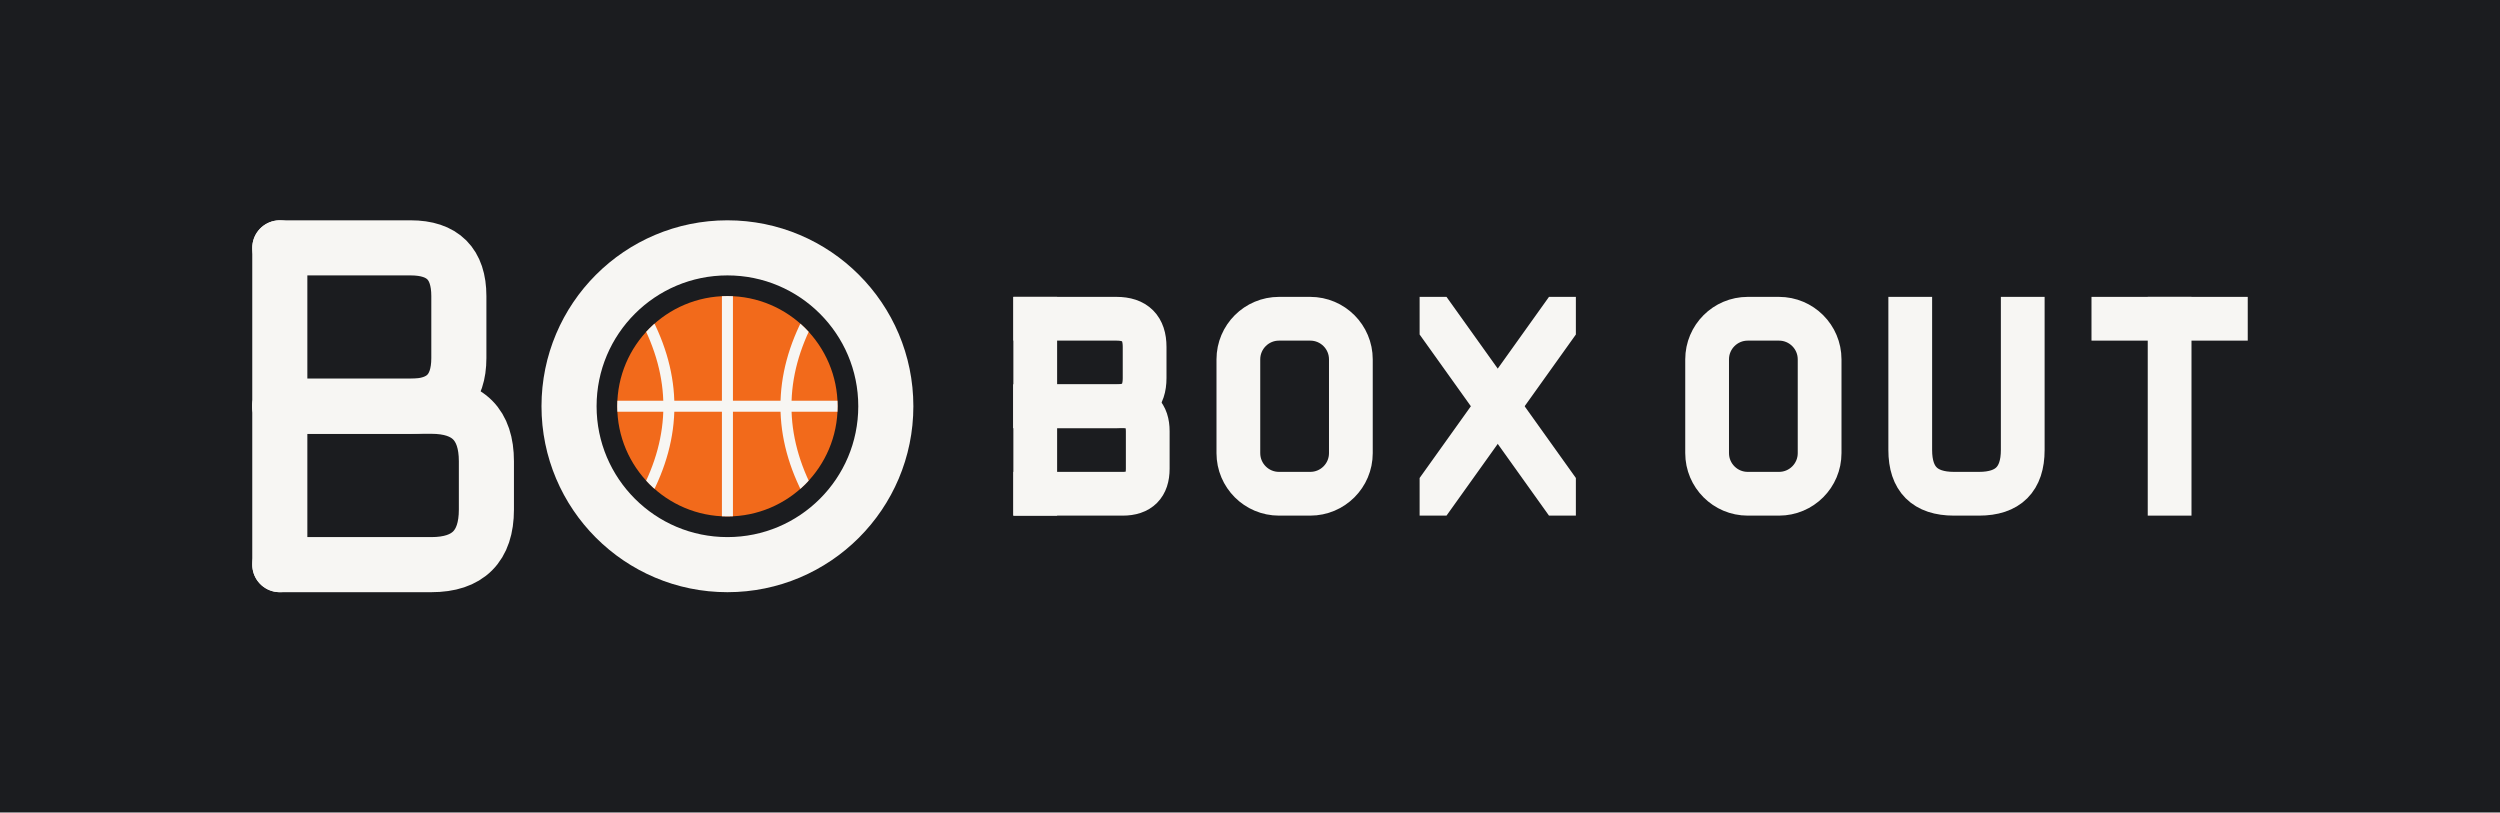
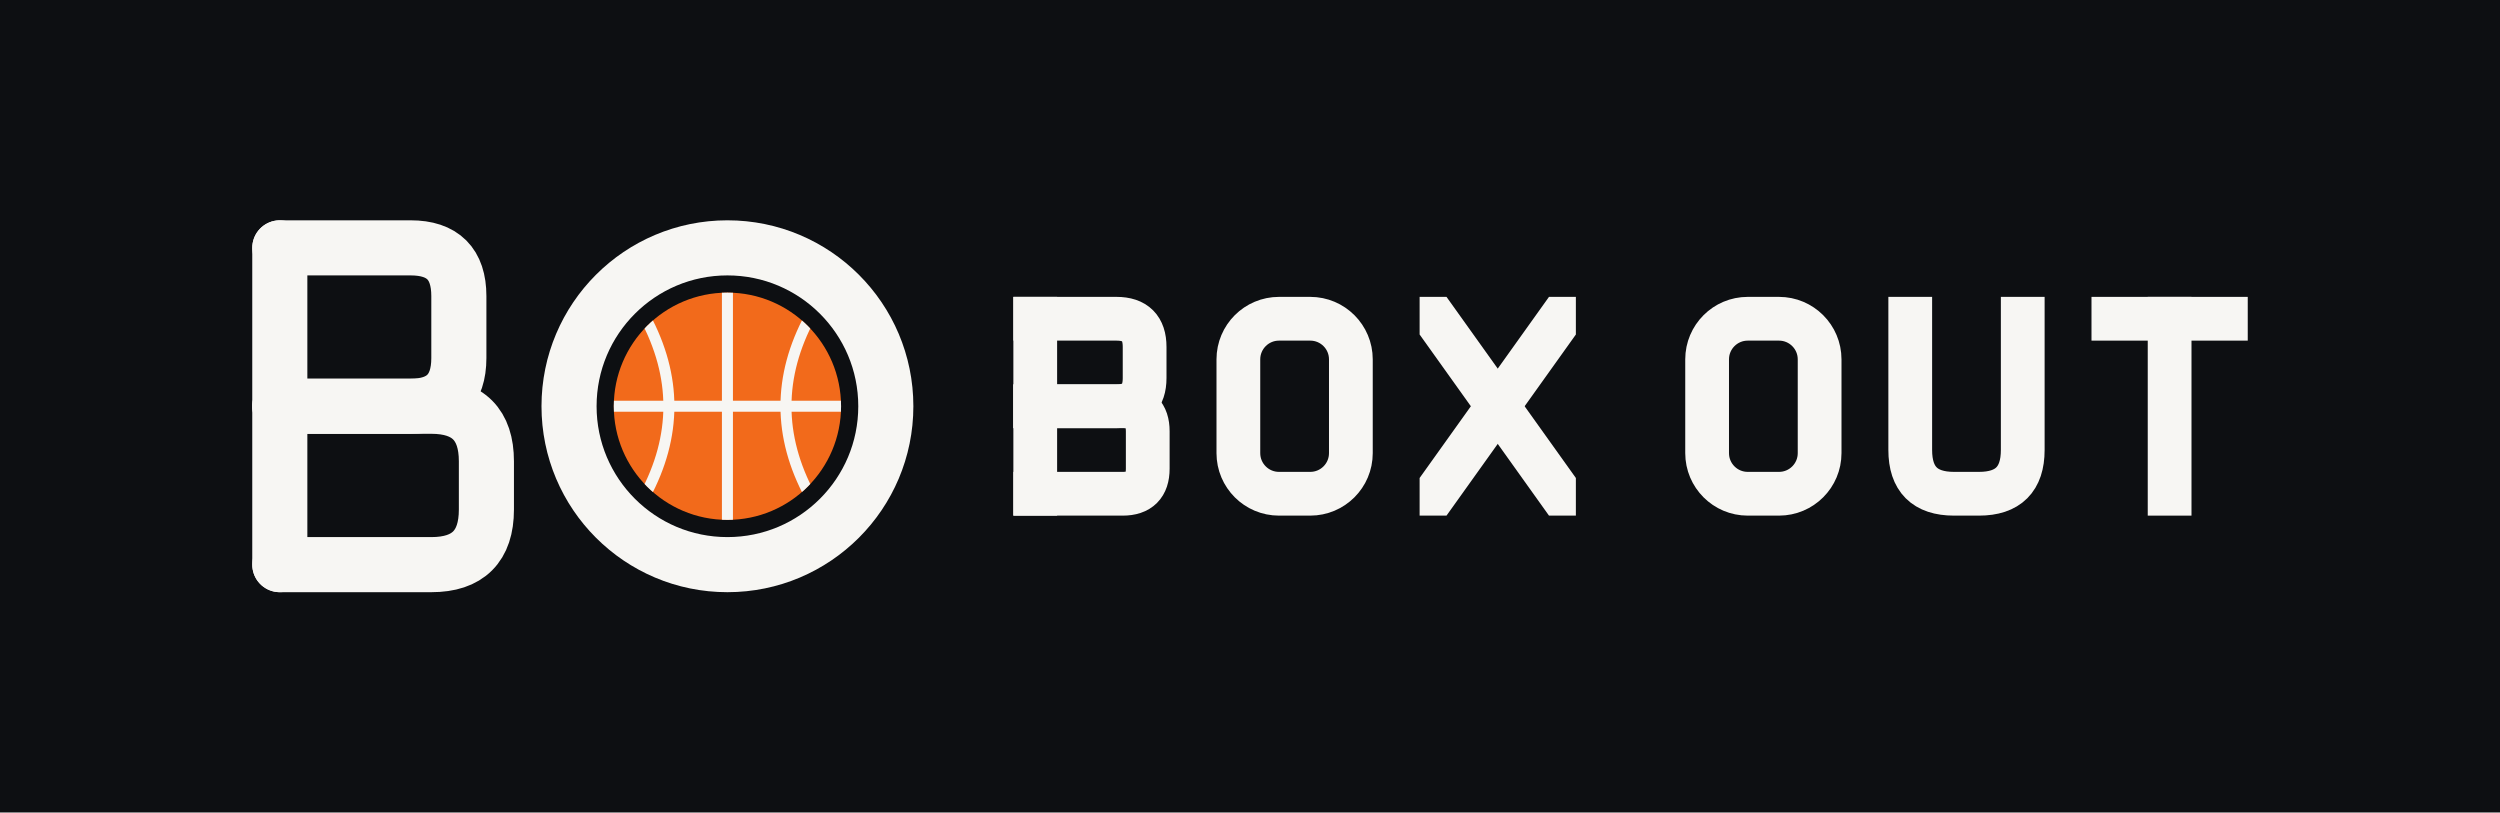
<svg xmlns="http://www.w3.org/2000/svg" viewBox="0 0 1600 520" width="1600" height="520">
  <defs>
    <clipPath id="ball">
-       <circle cx="810" cy="530" r="160" />
+       <circle cx="810" cy="530" r="165" />
    </clipPath>
    <clipPath id="lb">
      <rect x="0" y="0" width="100" height="140" />
    </clipPath>
  </defs>
-   <rect width="1600" height="520" rx="0" fill="#1B1C1F" />
+   <rect width="1600" height="520" rx="0" fill="#0D0F12" />
  <g transform="translate(373.0,260) scale(0.4407407) translate(-600,-530)">
    <g fill="none" stroke="#F7F6F3" stroke-width="80" stroke-linejoin="round" stroke-linecap="round">
      <path d="M160 300 V760" />
      <path d="M160 300 H350 Q420 300 420 370 V460 Q420 530 350 530 H160" />
      <path d="M160 530 H380 Q460 530 460 610 V680 Q460 760 380 760 H160" />
      <circle cx="810" cy="530" r="230" />
    </g>
-     <circle cx="810" cy="530" r="160" fill="#F26A1B" />
+     <circle cx="810" cy="530" r="165" fill="#F26A1B" />
    <g clip-path="url(#ball)" fill="none" stroke="#F7F6F3" stroke-width="16">
      <path d="M810 360 V700" />
      <path d="M640 530 H980" />
      <path d="M690 400 Q760 530 690 660" />
      <path d="M930 400 Q860 530 930 660" />
    </g>
  </g>
  <g transform="translate(648.5556,190.0) scale(1.0)" fill="none" stroke="#F7F6F3" stroke-width="28" stroke-linecap="square" stroke-linejoin="miter">
    <g transform="translate(0,0)">
      <path d="M14 14 V126" />
      <path d="M14 14 H66 Q84 14 84 32 V52 Q84 70 66 70 H14" />
      <path d="M14 70 H70 Q86 70 86 86 V110 Q86 126 70 126 H14" />
    </g>
    <g transform="translate(130,0)">
      <rect x="14" y="14" width="72" height="112" rx="26" />
    </g>
    <g transform="translate(260,0)">
      <g clip-path="url(#lb)" stroke-linecap="butt">
        <path d="M0 0 L100 140" />
        <path d="M100 0 L0 140" />
      </g>
    </g>
    <g transform="translate(430,0)">
      <rect x="14" y="14" width="72" height="112" rx="26" />
    </g>
    <g transform="translate(560,0)">
      <path d="M14 14 V98 Q14 126 42 126 H58 Q86 126 86 98 V14" />
    </g>
    <g transform="translate(690,0)">
      <path d="M14 14 H86" />
      <path d="M50 14 V126" />
    </g>
  </g>
</svg>
